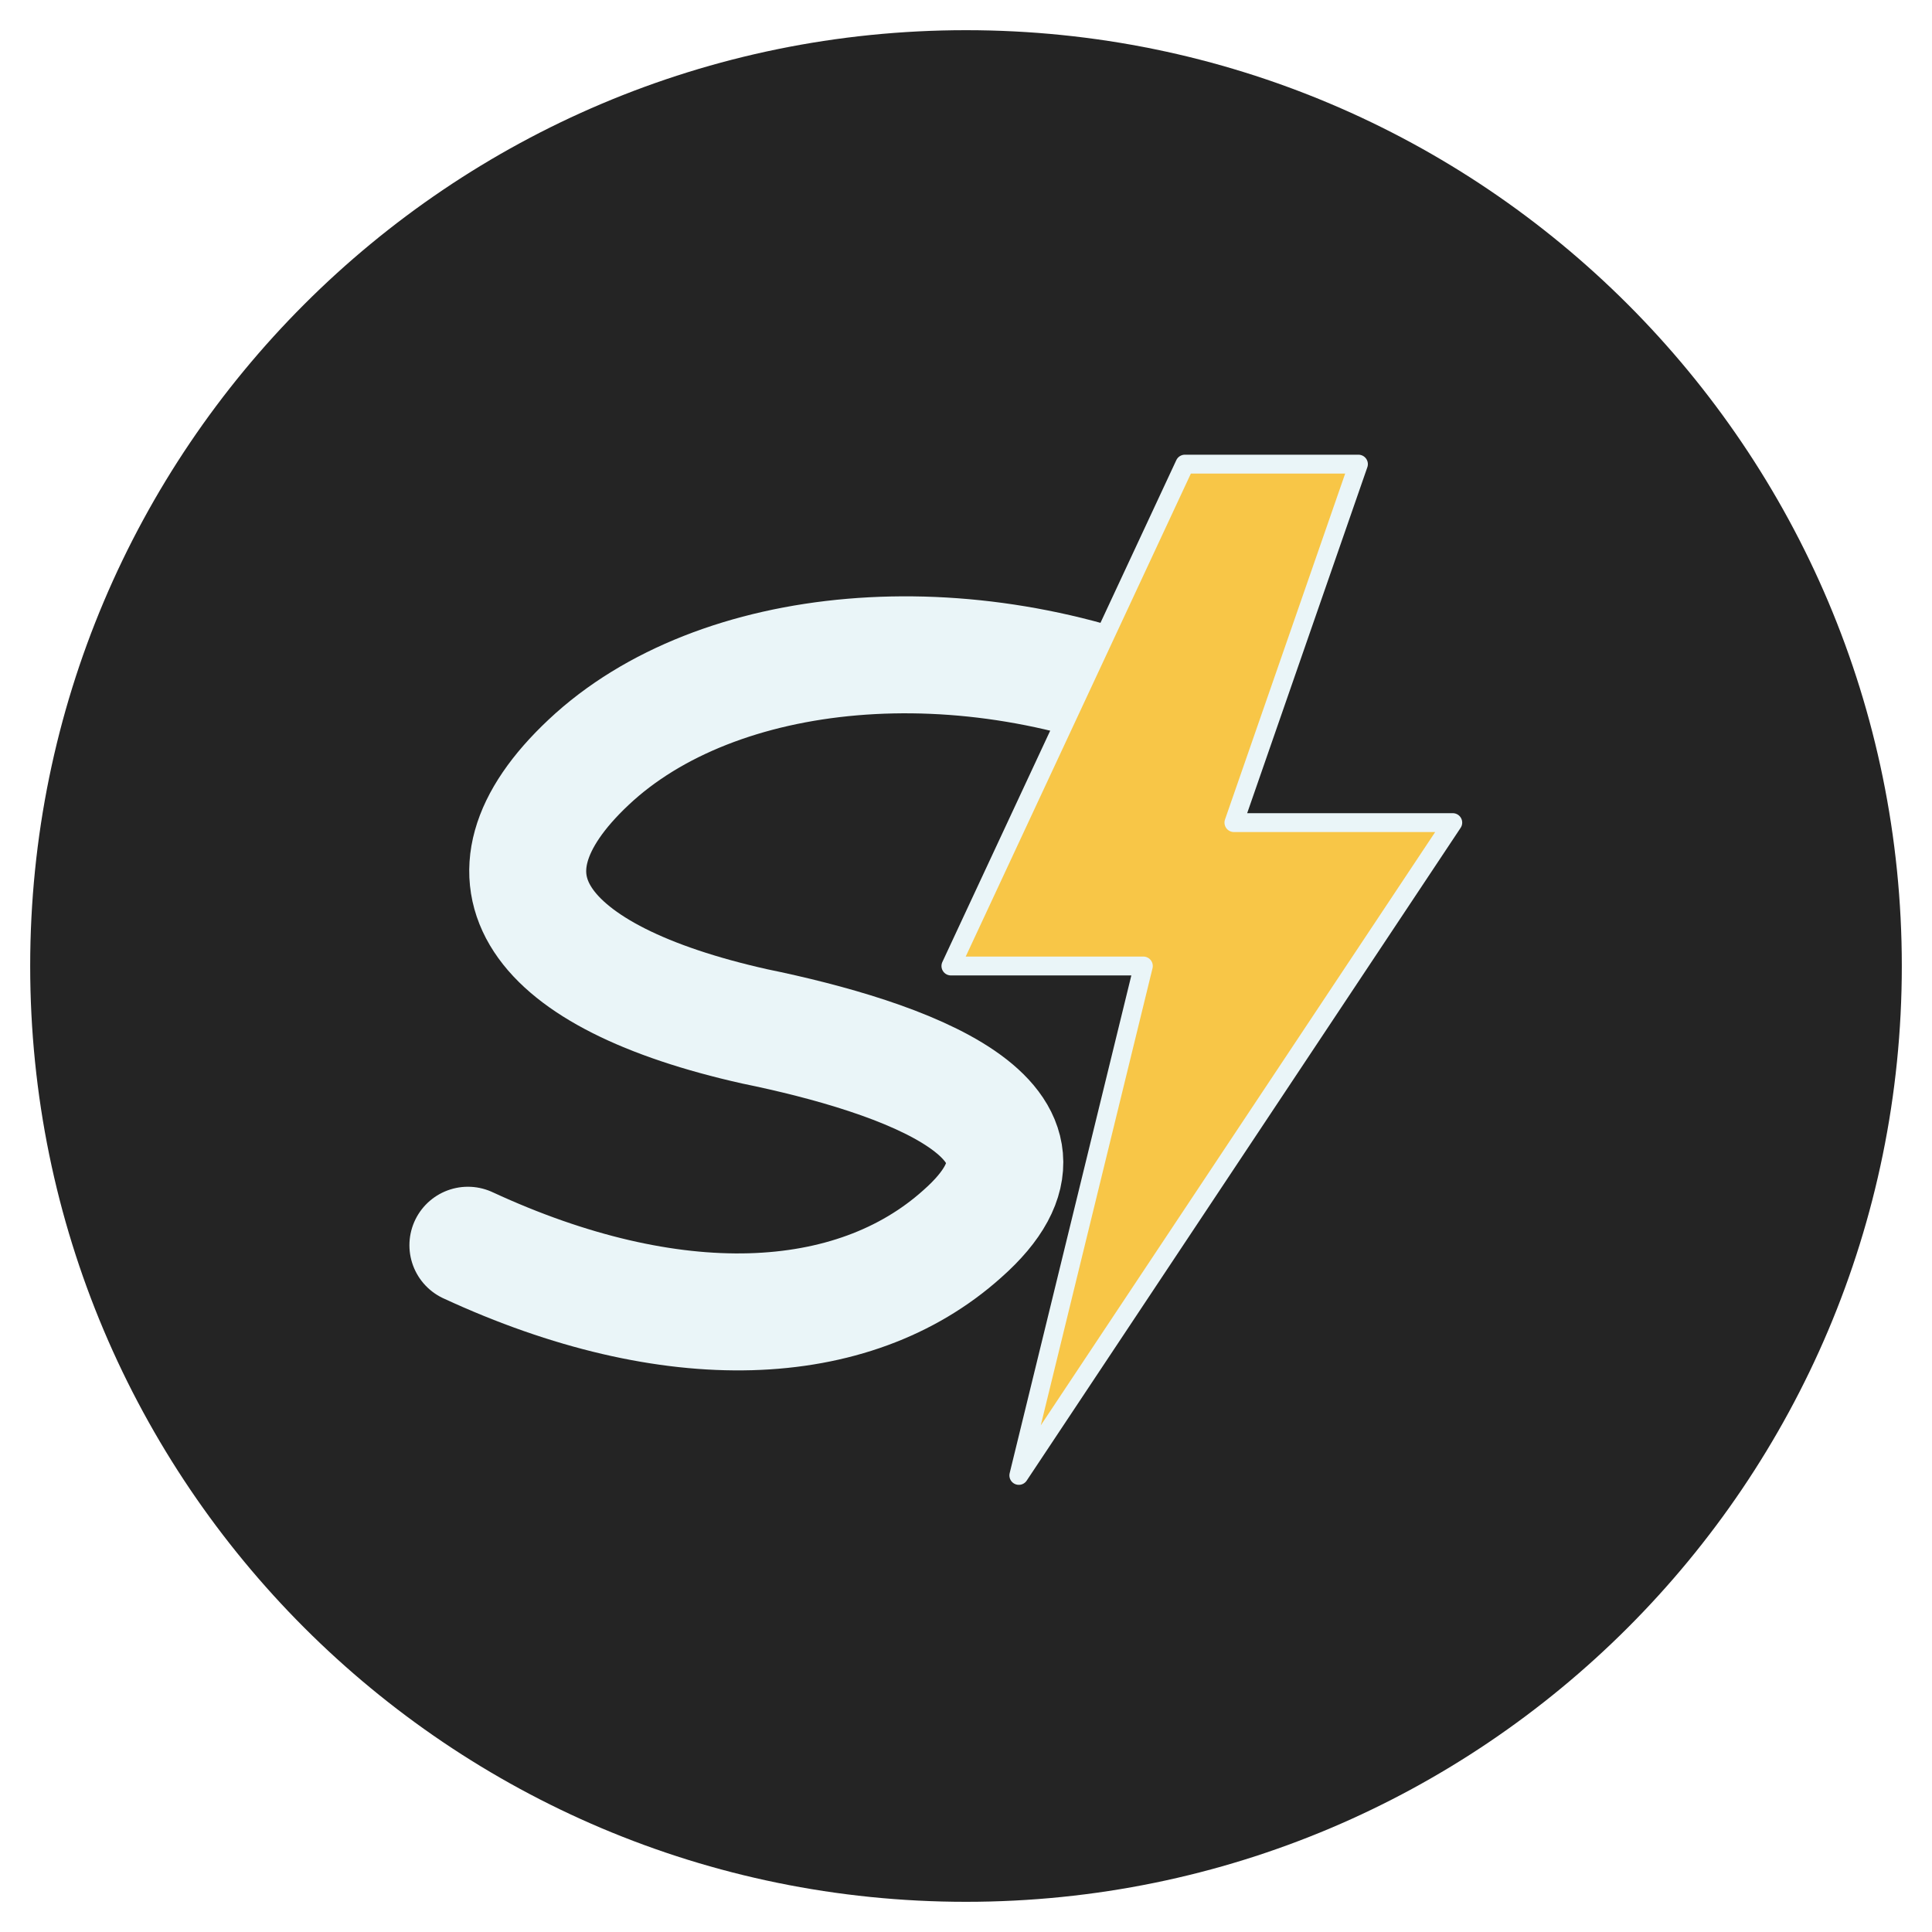
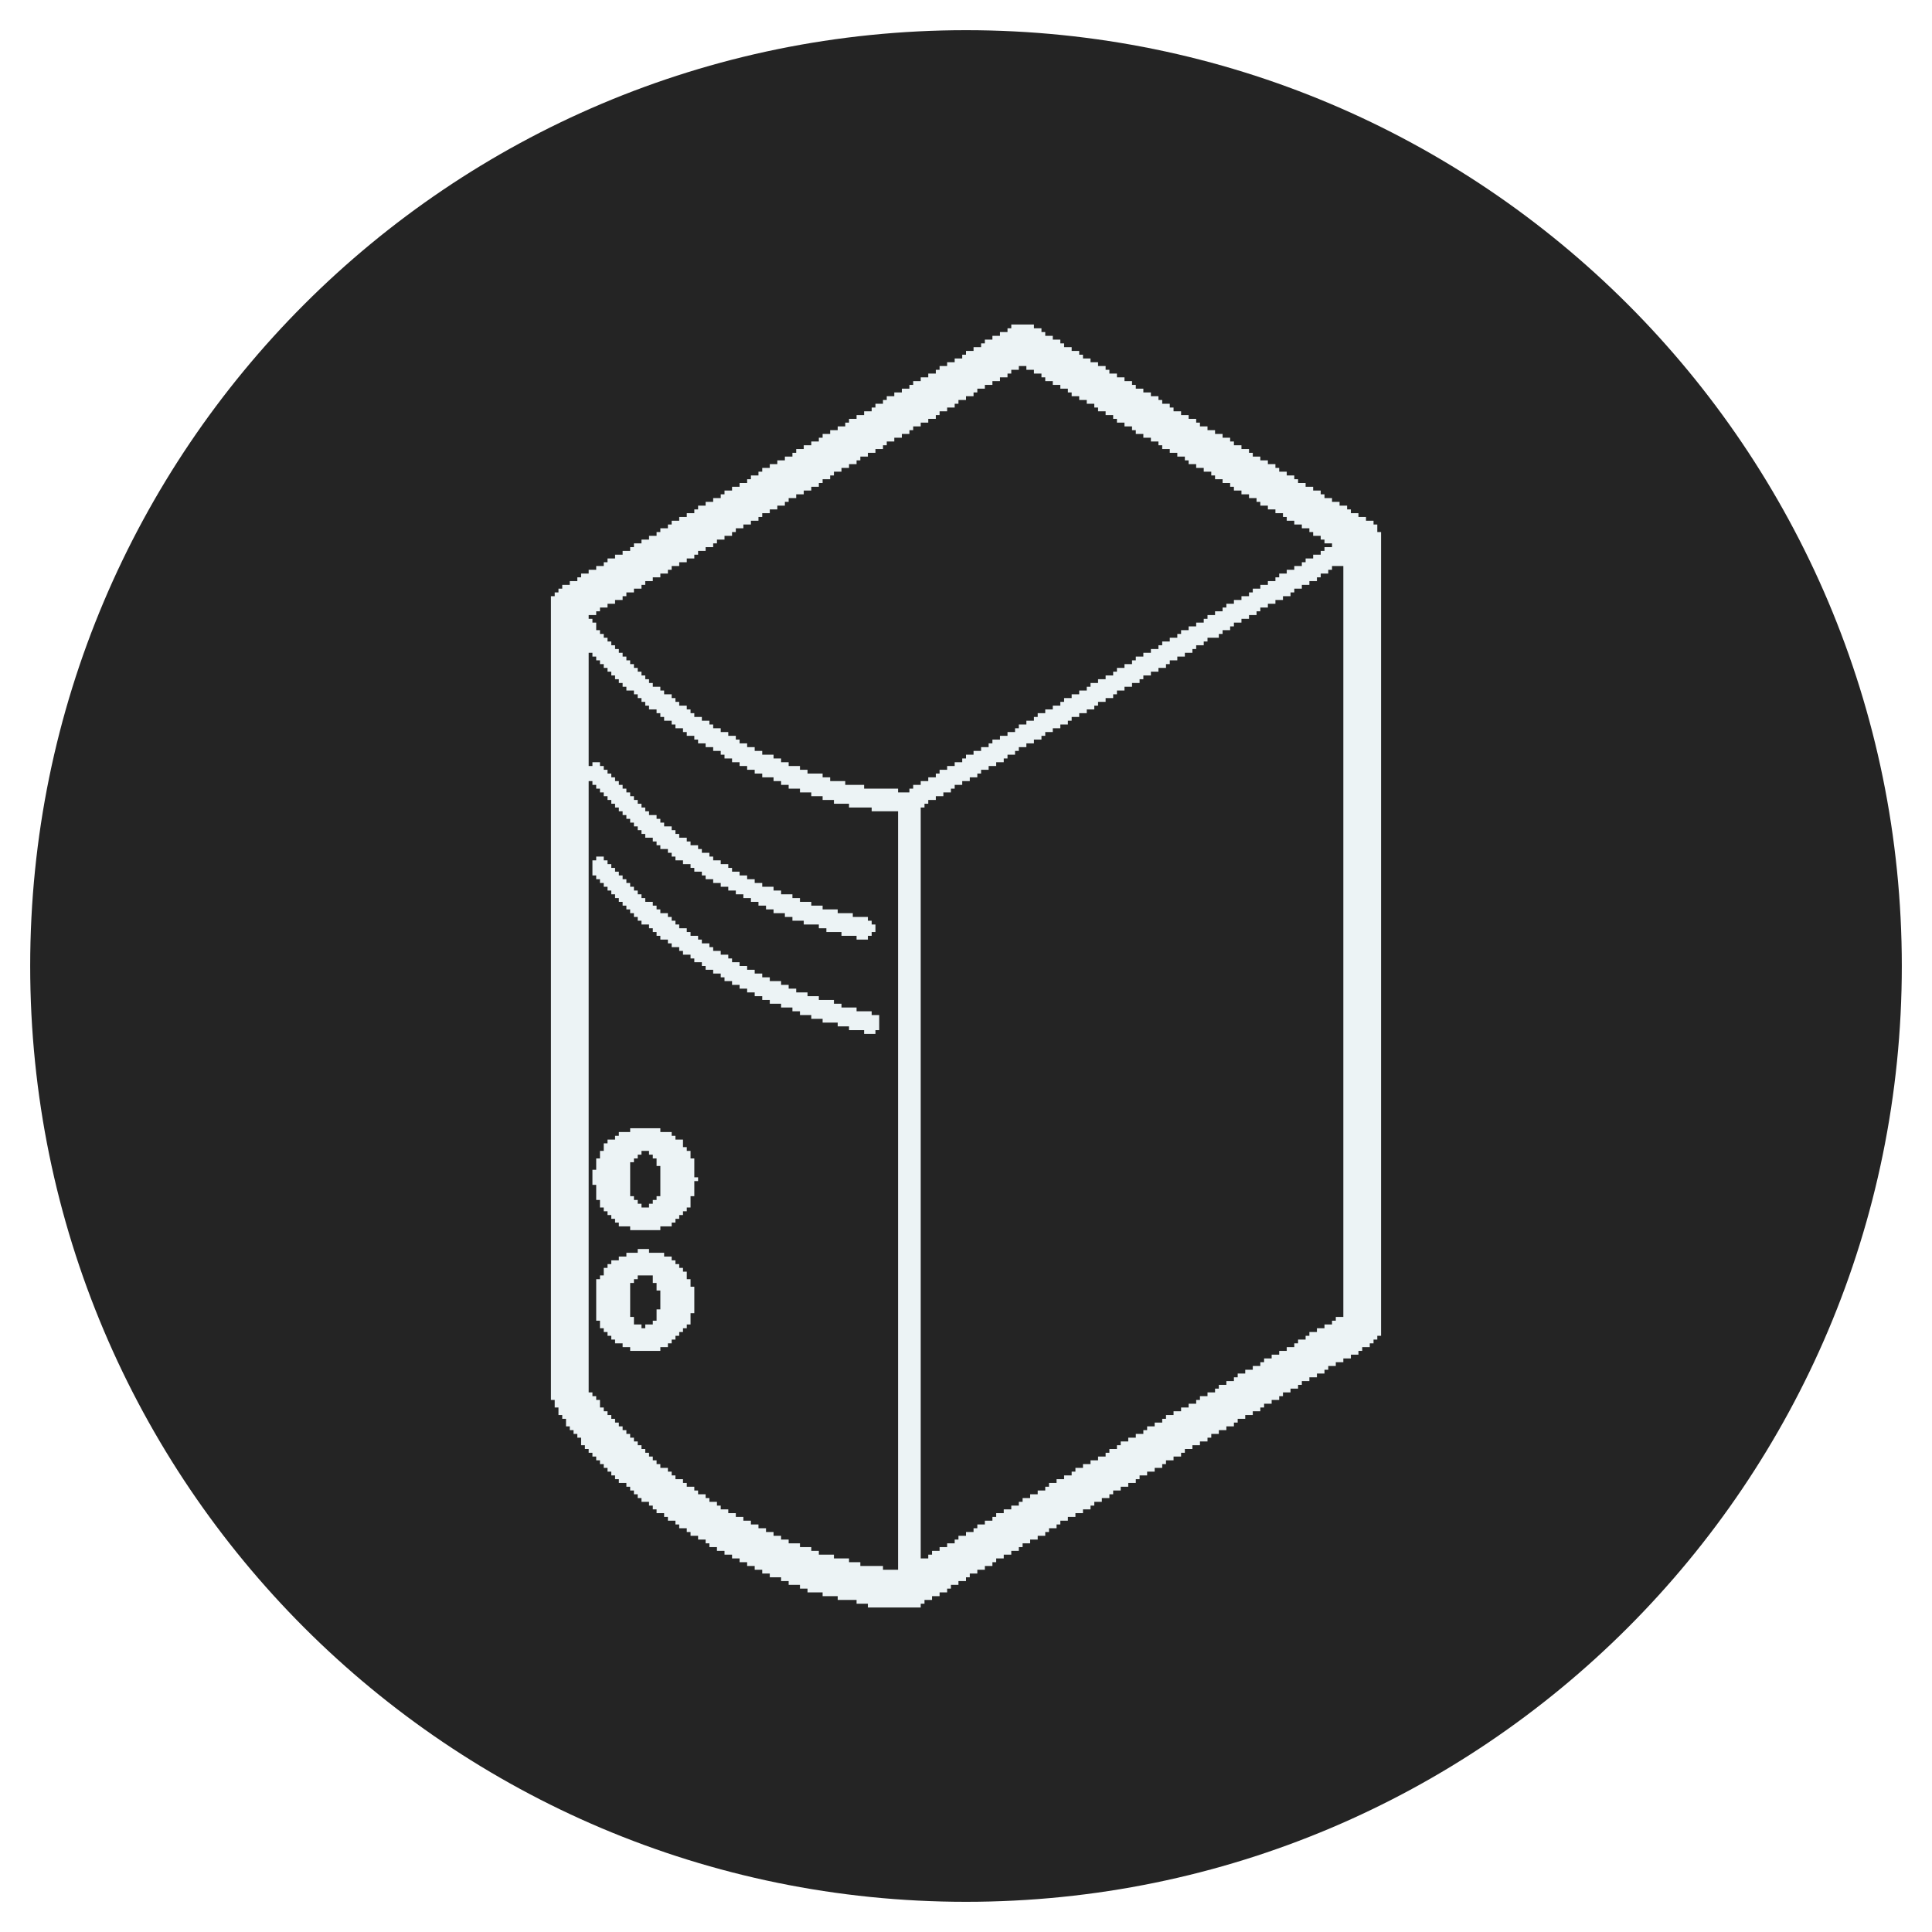
<svg xmlns="http://www.w3.org/2000/svg" viewBox="0 0 512 512" role="img" aria-labelledby="title description">
  <circle cx="256" cy="256" r="248" fill="#242424" />
-   <path d="M124 330c54 25 102 23 131-3 34-30-16-47-55-55-58-13-77-39-44-70 34-32 100-38 157-13" fill="none" stroke="#eaf5f8" stroke-width="31" stroke-linecap="round" />
-   <path d="m314 123-62 133h51l-33 135 115-173h-58l33-95z" fill="#f8c647" stroke="#eaf5f8" stroke-width="5" stroke-linejoin="round" />
+   <g fill="#ecf3f5">
+     <path d="M146,158v2v2v2v2v2v2v2v2v2v2v2v2v2v2v2v2v2v2v2v2v2v2v2v2v2v2v2v2v2v2v2v2v2v2v2v2v2v2v2v2v2v2v2v2v2v2v2v2v2v2v2v2v2v2v2v2v2v2v2v2v2v2v2v2v2v2v2v2v2v2v2v2v2v2v2v2v2v2v2v2v2v2v2v2v2v2v2v2v2v2v2v2v2v2v2v2v2v2v2v2v2v2v2v2v2v2v1h1v2h1v2h1v1h1v2h1v1h1v1h1v1h1v2h1v1h1v1h1v1h1v1h1v1h1v1h1v1h1v1h1v1h1v1h2v1h1v1h1v1h1v1h1v1h2v1h1v1h1v1h2v1h1v1h2v1h1v1h2v1h1v1h2v1h2v1h1v1h2v1h2v1h2v1h2v1h2v1h2v1h2v1h2v1h2h1v1h2v1h2h1v1h2v1h2h2v1h2h2v1h2h2h1v1h2h1v1h2h2h2h2h2h2h2v-1h1v-1h2v-1h2v-1h2v-1h1v-1h2v-1h2v-1h1v-1h2v-1h2v-1h2v-1h1v-1h2v-1h2v-1h2v-1h1v-1h2v-1h2v-1h2v-1h1v-1h2v-1h1v-1h2v-1h2v-1h2v-1h2v-1h1v-1h2v-1h2v-1h1v-1h2v-1h2v-1h2v-1h1v-1h2v-1h2v-1h2v-1h1v-1h2v-1h2v-1h1v-1h2v-1h2v-1h2v-1h1v-1h2v-1h2v-1h2v-1h1v-1h2v-1h2v-1h2v-1h1v-1h2v-1h2v-1h1v-1h2v-1h2v-1h1v-1h2v-1h2v-1h2v-1h1v-1h2v-1h2v-1h2v-1h2v-1h1v-1h2v-1h1v-1h1v-1h1v-2v-2v-2v-2v-2v-2v-2v-2v-2v-2v-2v-2v-2v-2v-2v-2v-2v-2v-2v-2v-2v-2v-2v-2v-2v-2v-2v-2v-2v-2v-2v-2v-2v-2v-2v-2v-2v-2v-2v-2v-2v-2v-2v-2v-2v-2v-2v-2v-2v-2v-2v-2v-2v-2v-2v-2v-2v-2v-2v-2v-2v-2v-2v-2v-2v-2v-2v-2v-2v-2v-2v-2v-2v-2v-2v-2v-2v-2v-2v-2v-2v-2v-2v-2v-2v-2v-2v-2v-2v-2v-2v-2v-2v-2v-2v-2v-2v-2v-2v-2v-2v-2v-2v-2v-2v-2v-1h-1v-2h-1v-1h-2v-1h-2v-1h-2v-1h-1v-1h-2v-1h-2v-1h-2v-1h-1v-1h-2v-1h-2v-1h-2v-1h-1v-1h-2v-1h-2v-1h-1v-1h-2v-1h-2v-1h-2v-1h-1v-1h-2v-1h-2v-1h-1v-1h-2v-1h-2v-1h-2v-1h-2v-1h-1v-1h-2v-1h-2v-1h-2v-1h-1v-1h-2v-1h-1v-1h-2v-1h-2v-1h-2v-1h-1v-1h-2v-1h-2v-1h-2v-1h-1v-1h-2v-1h-2v-1h-2v-1h-1v-1h-2v-1h-2v-1h-1v-1h-2v-1h-2v-1h-1v-1h-2v-1h-2h-2h-2v1h-1v1h-2v1h-2v1h-2v1h-1v1h-2v1h-2v1h-1v1h-2v1h-2v1h-2v1h-1v1h-2v1h-2v1h-2v1h-1v1h-2v1h-2v1h-2v1h-1v1h-2v1h-1v1h-2v1h-2v1h-2v1h-1v1h-2v1h-2v1h-2v1h-1v1h-2v1h-2v1h-2v1h-1v1h-2v1h-2v1h-2v1h-2v1h-1v1h-2v1h-1v1h-2v1h-2v1h-2v1h-1v1h-2v1h-2v1h-2v1h-1v1h-2v1h-2v1h-2v1h-1v1h-2v1h-1v1h-2v1h-2v1h-2v1h-1v1h-2v1h-2v1h-2v1h-1v1h-2v1h-2v1h-2v1h-1v1h-2v1h-2v1h-1v1h-1v1ZM156,163h2v-1h1v-1h2v-1h2v-1h2v-1h1v-1h2v-1h2v-1h1v-1h2v-1h2v-1h2v-1h1v-1h2v-1h2v-1h2v-1h1v-1h2v-1h2v-1h1v-1h2v-1h2v-1h1v-1h2v-1h2v-1h2v-1h1v-1h2v-1h2v-1h2v-1h1v-1h2v-1h2v-1h2v-1h2v-1h1v-1h2v-1h1v-1h2v-1h2v-1h2v-1h1v-1h2v-1h2v-1h2v-1h1v-1h2v-1h2v-1h2v-1h1v-1h2v-1h2v-1h2v-1h1v-1h2v-1h2v-1h1v-1h2v-1h2v-1h1v-1h2v-1h2v-1h2v-1h2v-1h1v-1h2v-1h2v1h2v1h2v1h1v1h2v1h2v1h2v1h1v1h2v1h2v1h2v1h1v1h2v1h2v1h1v1h2v1h2v1h1v1h2v1h2v1h2v1h1v1h2v1h2v1h2v1h1v1h2v1h2v1h2v1h1v1h2v1h2v1h1v1h2v1h2v1h2v1h1v1h2v1h2v1h2v1h1v1h2v1h2v1h2v1h1v1h2v1h1v1h2v1h-2v1h-1v1h-2v1h-2v1h-1v1h-2v1h-2v1h-2v1h-1v1h-2v1h-2v1h-2v1h-1v1h-2v1h-2v1h-2v1h-1v1h-2v1h-2v1h-1v1h-2v1h-2v1h-2v1h-1v1h-2v1h-2v1h-1v1h-2v1h-2v1h-2v1h-1v1h-2v1h-2v1h-1v1h-2v1h-2v1h-2v1h-1v1h-2v1h-2v1h-2v1h-1v1h-2v1h-2v1h-2v1h-1v1h-2v1h-2v1h-1v1h-2v1h-2v1h-2v1h-1v1h-2v1h-2v1h-2v1h-1v1h-2v1h-2v1h-2v1h-1v1h-2v1h-2v1h-2v1h-1v1h-2h-1v-1h-2h-2h-2h-2h-1v-1h-2h-2h-1v-1h-2h-2v-1h-2v-1h-2h-2v-1h-2v-1h-2h-1v-1h-2v-1h-2v-1h-2h-1v-1h-2v-1h-2v-1h-2v-1h-1v-1h-2v-1h-2v-1h-2v-1h-1v-1h-2v-1h-2v-1h-1v-1h-1v-1h-2v-1h-1v-1h-1v-1h-2v-1h-1v-1h-2v-1h-1v-1h-1v-1h-1v-1h-1v-1h-1v-1h-1v-1h-1v-1h-1v-1h-1v-1h-1v-1h-1v-1h-1v-1h-1v-1h-1v-1h-1v-2h-1v-1h-1ZM156,173h1v1h1v1h1v1h1v1h1v1h1v1h1v1h1v1h1v1h1v1h2v1h1v1h1v1h1v1h1v1h2v1h1v1h1v1h2v1h1v1h2v1h1v1h2v1h1v1h2v1h2v1h2v1h1v1h2v1h2v1h2v1h2v1h2v1h2h1v1h2v1h2v1h2h1v1h2h1v1h2h1v1h2h1v1h2h2v1h2h2h2v1h2h2h2h1v2v2v2v2v2v2v2v2v2v2v2v2v2v2v2v2v2v2v2v2v2v2v2v2v2v2v2v2v2v2v2v2v2v2v2v2v2v2v2v2v2v2v2v2v2v2v2v2v2v2v2v2v2v2v2v2v2v2v2v2v2v2v2v2v2v2v2v2v2v2v2v2v2v2v2v2v2v2v2v2v2v2v2v2v2v2v2v2v2v2v2v2v2v2v2v2v2v2v2v2v1h-2h-2v-1h-2h-2h-2v-1h-2h-1v-1h-2h-2v-1h-2h-2v-1h-2v-1h-2h-1v-1h-2h-1v-1h-2v-1h-2v-1h-2v-1h-2v-1h-2v-1h-2v-1h-2v-1h-2v-1h-2v-1h-1v-1h-2v-1h-1v-1h-2v-1h-1v-1h-2v-1h-1v-1h-2v-1h-1v-1h-1v-1h-2v-1h-1v-1h-1v-1h-1v-1h-1v-1h-1v-1h-1v-1h-1v-1h-1v-1h-1v-1h-1v-1h-1v-1h-1v-1h-1v-1h-1v-1h-1v-1h-1v-2h-1v-1h-1v-1h-1v-2v-2v-2v-2v-2v-2v-2v-2v-2v-2v-2v-2v-2v-2v-2v-2v-2v-2v-2v-2v-2v-2v-2v-2v-2v-2v-2v-2v-2v-2v-2v-2v-2v-2v-2v-2v-2v-2v-2v-2v-2v-2v-2v-2v-2v-2v-2v-2v-2v-2v-2v-2v-2v-2v-2v-2v-2v-2v-2v-2v-2v-2v-2v-2v-2v-2v-2v-2v-2v-2v-2v-2v-2v-2v-2v-2v-2v-2v-2v-2v-2h1v1h1v1h1v1h1v1h1v1h1v1h1v1h1v1h1v1h1v1h1v1h1v1h1v1h1v1h1v1h2v1h1v1h1v1h2v1h1v1h1v1h2v1h2v1h1v1h2v1h1v1h2v1h2v1h2v1h2v1h2v1h2v1h2v1h2v1h2v1h2h1v1h2v1h2h1v1h2h2v1h2v1h2h2v1h2h2v1h2h1v-1h1v-1h1v-2h-1v-1h-1v-1h-2h-2v-1h-2h-2v-1h-2h-2v-1h-2h-1v-1h-2h-1v-1h-2v-1h-2h-1v-1h-2v-1h-2h-1v-1h-2v-1h-2v-1h-2v-1h-2v-1h-1v-1h-2v-1h-2v-1h-1v-1h-2v-1h-1v-1h-2v-1h-1v-1h-2v-1h-1v-1h-1v-1h-2v-1h-1v-1h-1v-1h-2v-1h-1v-1h-1v-1h-1v-1h-1v-1h-1v-1h-1v-1h-1v-1h-1v-1h-1v-1h-1v-1h-1v-1h-1v-1h-1v-1h-2v1h-1v-2v-2v-2v-2v-2v-2v-2v-2v-2v-2v-2v-2v-2v-2ZM244,214h1v-1h1v-1h2v-1h2v-1h2v-1h1v-1h2v-1h2v-1h2v-1h1v-1h2v-1h2v-1h2v-1h1v-1h2v-1h1v-1h2v-1h2v-1h2v-1h1v-1h2v-1h2v-1h2v-1h1v-1h2v-1h2v-1h2v-1h1v-1h2v-1h2v-1h1v-1h2v-1h2v-1h2v-1h1v-1h2v-1h2v-1h2v-1h1v-1h2v-1h2v-1h2v-1h1v-1h2v-1h1v-1h2h1v-1h1v-1h2v-1h1v-1h2v-1h2v-1h2v-1h1v-1h2v-1h2v-1h2v-1h2v-1h1v-1h2v-1h2v-1h2v-1h1v-1h2v-1h1v-1h2h1v2v2v2v2v2v2v2v2v2v2v2v2v2v2v2v2v2v2v2v2v2v2v2v2v2v2v2v2v2v2v2v2v2v2v2v2v2v2v2v2v2v2v2v2v2v2v2v2v2v2v2v2v2v2v2v2v2v2v2v2v2v2v2v2v2v2v2v2v2v2v2v2v2v2v2v2v2v2v2v2v2v2v2v2v2v2v2v2v2v2v2v2v2v2v2v2v2v2v2v1h-2v1h-1v1h-2v1h-2v1h-2v1h-1v1h-2v1h-1v1h-2v1h-2v1h-2v1h-2v1h-1v1h-2v1h-2v1h-2v1h-1v1h-2v1h-2v1h-1v1h-2v1h-2v1h-1v1h-2v1h-2v1h-2v1h-2v1h-1v1h-2v1h-2v1h-1v1h-2v1h-2v1h-2v1h-1v1h-2v1h-1v1h-2v1h-2v1h-2v1h-2v1h-1v1h-2v1h-2v1h-2v1h-1v1h-2v1h-2v1h-2v1h-1v1h-2v1h-2v1h-2v1h-1v1h-2v1h-2v1h-1v1h-2v1h-2v1h-1v1h-2v1h-2v1h-2v1h-1v1h-2v-2v-2v-2v-2v-2v-2v-2v-2v-2v-2v-2v-2v-2v-2v-2v-2v-2v-2v-2v-2v-2v-2v-2v-2v-2v-2v-2v-2v-2v-2v-2v-2v-2v-2v-2v-2v-2v-2v-2v-2v-2v-2v-2v-2v-2v-2v-2v-2v-2v-2v-2v-2v-2v-2v-2v-2v-2v-2v-2v-2v-2v-2v-2v-2v-2v-2v-2v-2v-2v-2v-2v-2v-2v-2v-2v-2v-2v-2v-2v-2v-2v-2v-2v-2v-2v-2v-2v-2v-2v-2v-2v-2v-2v-2v-2v-2v-2v-2v-2ZM157,228v2v2h1v1h1v1h1v1h1v1h1v1h1v1h1v1h1v1h1v1h1v1h1v1h1v1h1v1h2v1h1v1h1v1h1v1h2v1h1v1h2v1h1v1h2v1h1v1h2v1h1v1h2v1h2v1h1v1h2v1h2v1h2v1h2v1h2v1h2v1h2h1v1h2h1v1h2v1h2h1v1h2h1v1h2h2v1h2h1v1h2h2v1h2h1v-1h1v-2v-2h-2v-1h-2h-2v-1h-2h-2v-1h-2v-1h-2h-2v-1h-2h-1v-1h-2h-1v-1h-2v-1h-2v-1h-2h-1v-1h-2v-1h-2v-1h-2v-1h-2v-1h-2v-1h-1v-1h-2v-1h-2v-1h-1v-1h-2v-1h-1v-1h-2v-1h-1v-1h-2v-1h-1v-1h-1v-1h-1v-1h-2v-1h-1v-1h-1v-1h-2v-1h-1v-1h-1v-1h-1v-1h-1v-1h-1v-1h-1v-1h-1v-1h-1v-1h-1v-1h-1v-1h-1v-1h-2v1ZM157,310v2v2h1v2v2h1v2h1v1h1v1h1v1h1v1h1v1h2h1v1h2h2h2h2v-1h2h1v-1h1v-1h1v-1h1v-1h1v-1h1v-2v-1h1v-2v-2h1v-1h-1v-2v-2v-1h-1v-2h-1v-1h-1v-2h-2v-1h-1v-1h-2h-1v-1h-2h-2h-2h-2v1h-2h-1v1h-1v1h-2v1h-1v2h-1v2h-1v2v1ZM167,308h1v-1h1v-1h1v-1h2v1h1v1h1v2h1v2v2v2v2h-1v1h-1v1h-1v1h-2v-1h-1v-1h-1v-1h-1v-2v-2v-2v-2ZM158,339v2v2v2v2v2v1h1v2h1v1h1v1h1v1h1v1h2v1h2v1h2h2h2h2v-1h2v-1h1v-1h1v-1h1v-1h1v-1h1v-1h1v-2v-1h1v-2v-2v-2v-1h-1v-2h-1v-2h-1v-1h-1v-1h-1v-1h-1v-1h-2v-1h-2h-2v-1h-2h-1v1h-2h-1v1h-2v1h-2v1h-1v1h-1v2h-1v1ZM167,340h1v-1h1v-1h2h2v2h1v2h1v2v2v1h-1v2v1h-1v1h-2v1h-1v-1h-2v-2h-1v-2v-2v-2v-2Z" />
+   </g>
</svg>
